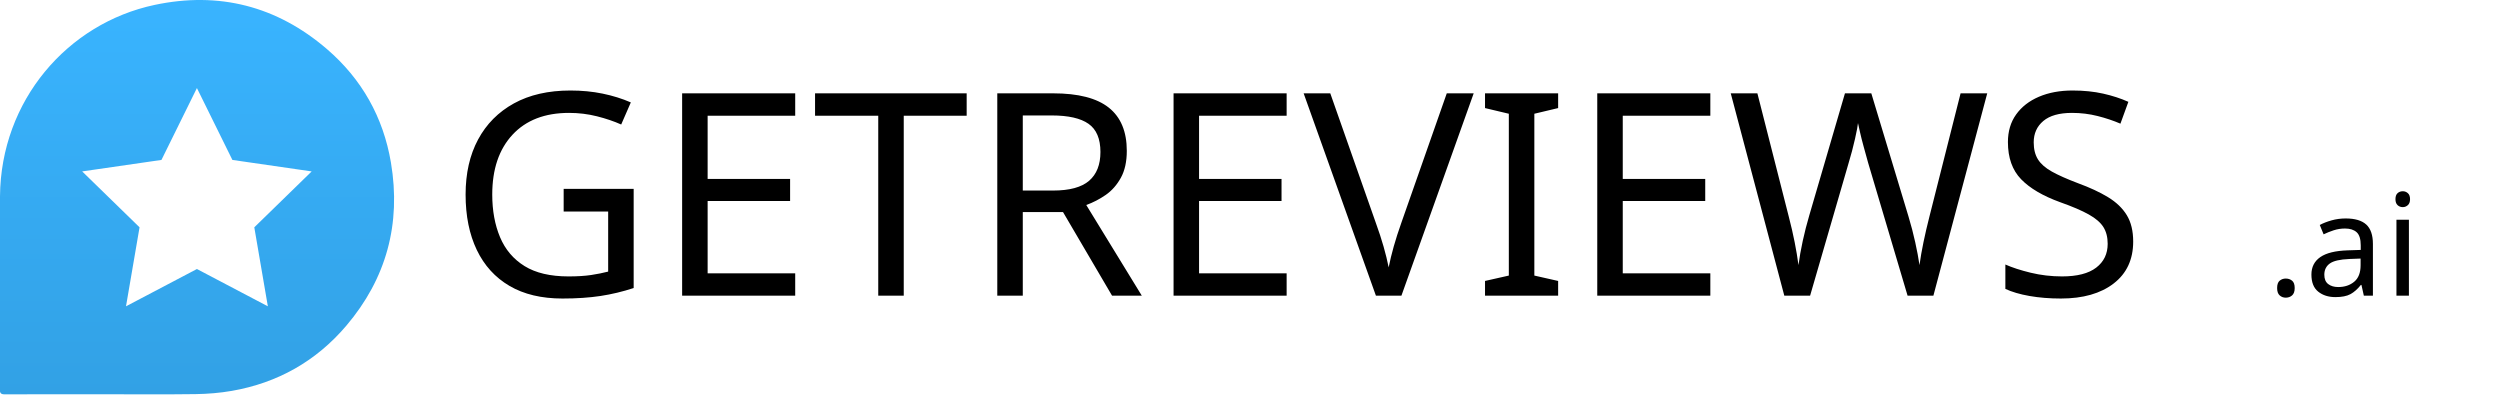
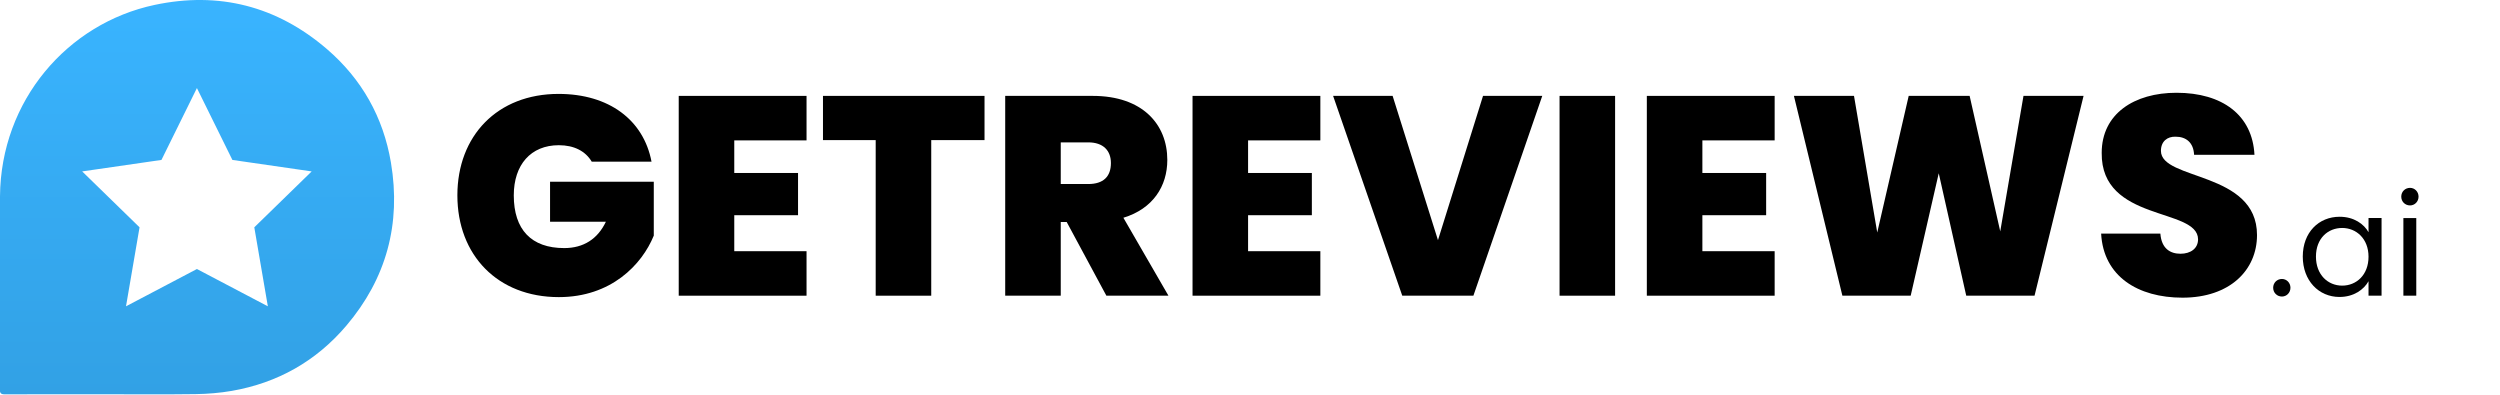
<svg xmlns="http://www.w3.org/2000/svg" version="1.1" id="Layer_1" x="0px" y="0px" viewBox="0 0 2999.2 473.11" style="enable-background:new 0 0 2999.2 473.11;" xml:space="preserve">
  <style type="text/css">
	.st0{fill:none;}
- 	.st1{font-family:'Poppins-ExtraBold';}
- 	.st2{font-size:340px;}
- 	.st3{font-family:'Poppins-Regular';}
- 	.st4{font-size:170px;}
- 	.st5{fill:url(#SVGID_1_);}
+ 	.st1{enable-background:new    ;}
+ 	.st2{fill:url(#SVGID_1_);}
</style>
  <rect x="537.84" y="103.14" class="st0" width="2657.83" height="266.83" />
-   <text transform="matrix(1 0 0 1 537.835 354.7345)">
-     <tspan x="0" y="0" class="st1 st2">GETREVIEWS</tspan>
-     <tspan x="2181.75" y="0" class="st3 st4">.ai</tspan>
-   </text>
-   <linearGradient id="SVGID_1_" gradientUnits="userSpaceOnUse" x1="236.242" y1="473.109" x2="236.242" y2="-2.102814e-05">
+   <g class="st1">
+     <path d="M781.61,193.92h-71.74c-7.48-12.58-21.08-19.72-39.44-19.72c-33.66,0-54.06,23.46-54.06,60.18   c0,41.14,21.08,63.24,60.52,63.24c23.12,0,40.12-10.88,49.98-31.62h-66.98v-47.94h124.44v64.6   c-14.28,35.02-51.34,73.78-113.9,73.78c-73.44,0-121.72-50.32-121.72-122.06c0-71.4,47.94-121.72,121.38-121.72   C730.61,112.66,772.09,143.94,781.61,193.92z" />
+     <path d="M967.59,168.42h-86.7v39.1h76.5v50.66h-76.5v43.18h86.7v53.38H814.25v-239.7h153.34V168.42z" />
+     <path d="M987.31,115.04h193.8v53.04h-63.92v186.66h-66.64V168.08h-63.24V115.04z" />
+     <path d="M1310.98,115.04c59.5,0,89.42,34,89.42,76.84c0,31.28-17,58.48-52.7,69.36l54.06,93.5h-74.46l-47.6-88.4h-7.14v88.4h-66.64   v-239.7H1310.98z M1305.54,170.8h-32.98v49.98h32.98c18.02,0,27.2-8.84,27.2-25.16C1332.74,180.66,1323.56,170.8,1305.54,170.8z" />
+     <path d="M1584,168.42h-86.7v39.1h76.5v50.66h-76.5v43.18h86.7v53.38h-153.34v-239.7H1584V168.42z" />
+     <path d="M1779.16,115.04h71.06l-82.62,239.7h-85.34l-82.96-239.7h71.4l54.4,173.06L1779.16,115.04z" />
+     <path d="M1870.96,115.04h66.64v239.7h-66.64V115.04z" />
+     <path d="M2129.01,168.42h-86.7v39.1h76.5v50.66h-76.5v43.18h86.7v53.38h-153.34v-239.7h153.34V168.42z" />
+     <path d="M2152.13,115.04h72.08l27.88,163.88l37.74-163.88h73.1l36.72,162.52l27.88-162.52h72.08l-58.82,239.7h-81.94l-32.98-146.88   l-33.66,146.88h-81.94L2152.13,115.04z" />
+     <path d="M2618.27,357.11c-53.38,0-94.86-25.5-97.58-76.84h71.06c1.36,18.02,11.9,24.14,24.14,24.14c11.9,0,21.08-6.12,21.08-17.34   c-0.34-38.42-116.62-20.4-115.6-103.7c0-46.92,39.1-72.08,89.76-72.08c55.08,0,91.12,26.86,93.5,74.46h-72.42   c-0.68-14.96-9.86-21.76-22.1-21.76c-9.86-0.34-17.68,5.44-17.68,17c0,35.7,115.26,24.14,115.26,100.98   C2707.69,324.13,2675.05,357.11,2618.27,357.11z" />
+   </g>
+   <g class="st1">
+     <path d="M2737.61,355.75c-5.95,0-10.54-4.59-10.54-10.54c0-5.95,4.59-10.54,10.54-10.54c5.61,0,10.2,4.59,10.2,10.54   C2747.8,351.16,2743.21,355.75,2737.61,355.75z" />
+     <path d="M2806.79,260.04c17.34,0,29.24,8.84,34.68,18.53v-17h15.64v93.16h-15.64v-17.34c-5.61,10.03-17.68,18.87-34.85,18.87   c-24.82,0-44.03-19.55-44.03-48.45C2762.59,278.75,2781.8,260.04,2806.79,260.04z M2809.85,273.48c-17,0-31.45,12.41-31.45,34.34   c0,21.93,14.45,34.85,31.45,34.85s31.62-12.75,31.62-34.68C2841.47,286.4,2826.85,273.48,2809.85,273.48z" />
+     <path d="M2880.74,235.91c0-5.95,4.59-10.54,10.54-10.54c5.61,0,10.2,4.59,10.2,10.54c0,5.95-4.59,10.54-10.2,10.54   C2885.33,246.45,2880.74,241.86,2880.74,235.91z M2883.29,261.58h15.47v93.16h-15.47V261.58z" />
+   </g>
+   <linearGradient id="SVGID_1_" gradientUnits="userSpaceOnUse" x1="236.242" y1="2.897" x2="236.242" y2="476.002" gradientTransform="matrix(1 0 0 -1 0 476)">
    <stop offset="0" style="stop-color:#32A1E5" />
    <stop offset="1" style="stop-color:#39B4FF" />
  </linearGradient>
-   <path class="st5" d="M469,195.06c-9.18-54.53-35.11-100.41-76.93-136.31C332.17,7.33,262.66-10.51,185.41,5.91  C80.9,28.13,0.94,120.64,0,235.51c-0.63,77.14-0.08,154.29-0.22,231.43c-0.01,4.84,1.36,6.17,6.17,6.15  c39.32-0.18,78.64-0.1,117.97-0.1c36.99,0,73.98,0.35,110.97-0.18c14.41-0.21,28.95-1.41,43.14-3.87  c55.02-9.55,101.23-35.68,137.33-78.09C463.57,334.21,481.35,268.44,469,195.06z M321.33,367.47l-85.09-44.74l-85.08,44.74  l16.25-94.77l-68.83-67.06l95.12-13.78l42.54-86.22l42.55,86.22l95.12,13.78l-68.83,67.06L321.33,367.47z" />
+   <path class="st2" d="M469,195.06c-9.18-54.53-35.11-100.41-76.93-136.31C332.17,7.33,262.66-10.51,185.41,5.91  C80.9,28.13,0.94,120.64,0,235.51c-0.63,77.14-0.08,154.29-0.22,231.43c-0.01,4.84,1.36,6.17,6.17,6.15  c39.32-0.18,78.64-0.1,117.97-0.1c36.99,0,73.98,0.35,110.97-0.18c14.41-0.21,28.95-1.41,43.14-3.87  c55.02-9.55,101.23-35.68,137.33-78.09C463.57,334.21,481.35,268.44,469,195.06z M321.33,367.47l-85.09-44.74l-85.08,44.74  l16.25-94.77l-68.83-67.06l95.12-13.78l42.54-86.22l42.55,86.22l95.12,13.78l-68.83,67.06L321.33,367.47z" />
</svg>
